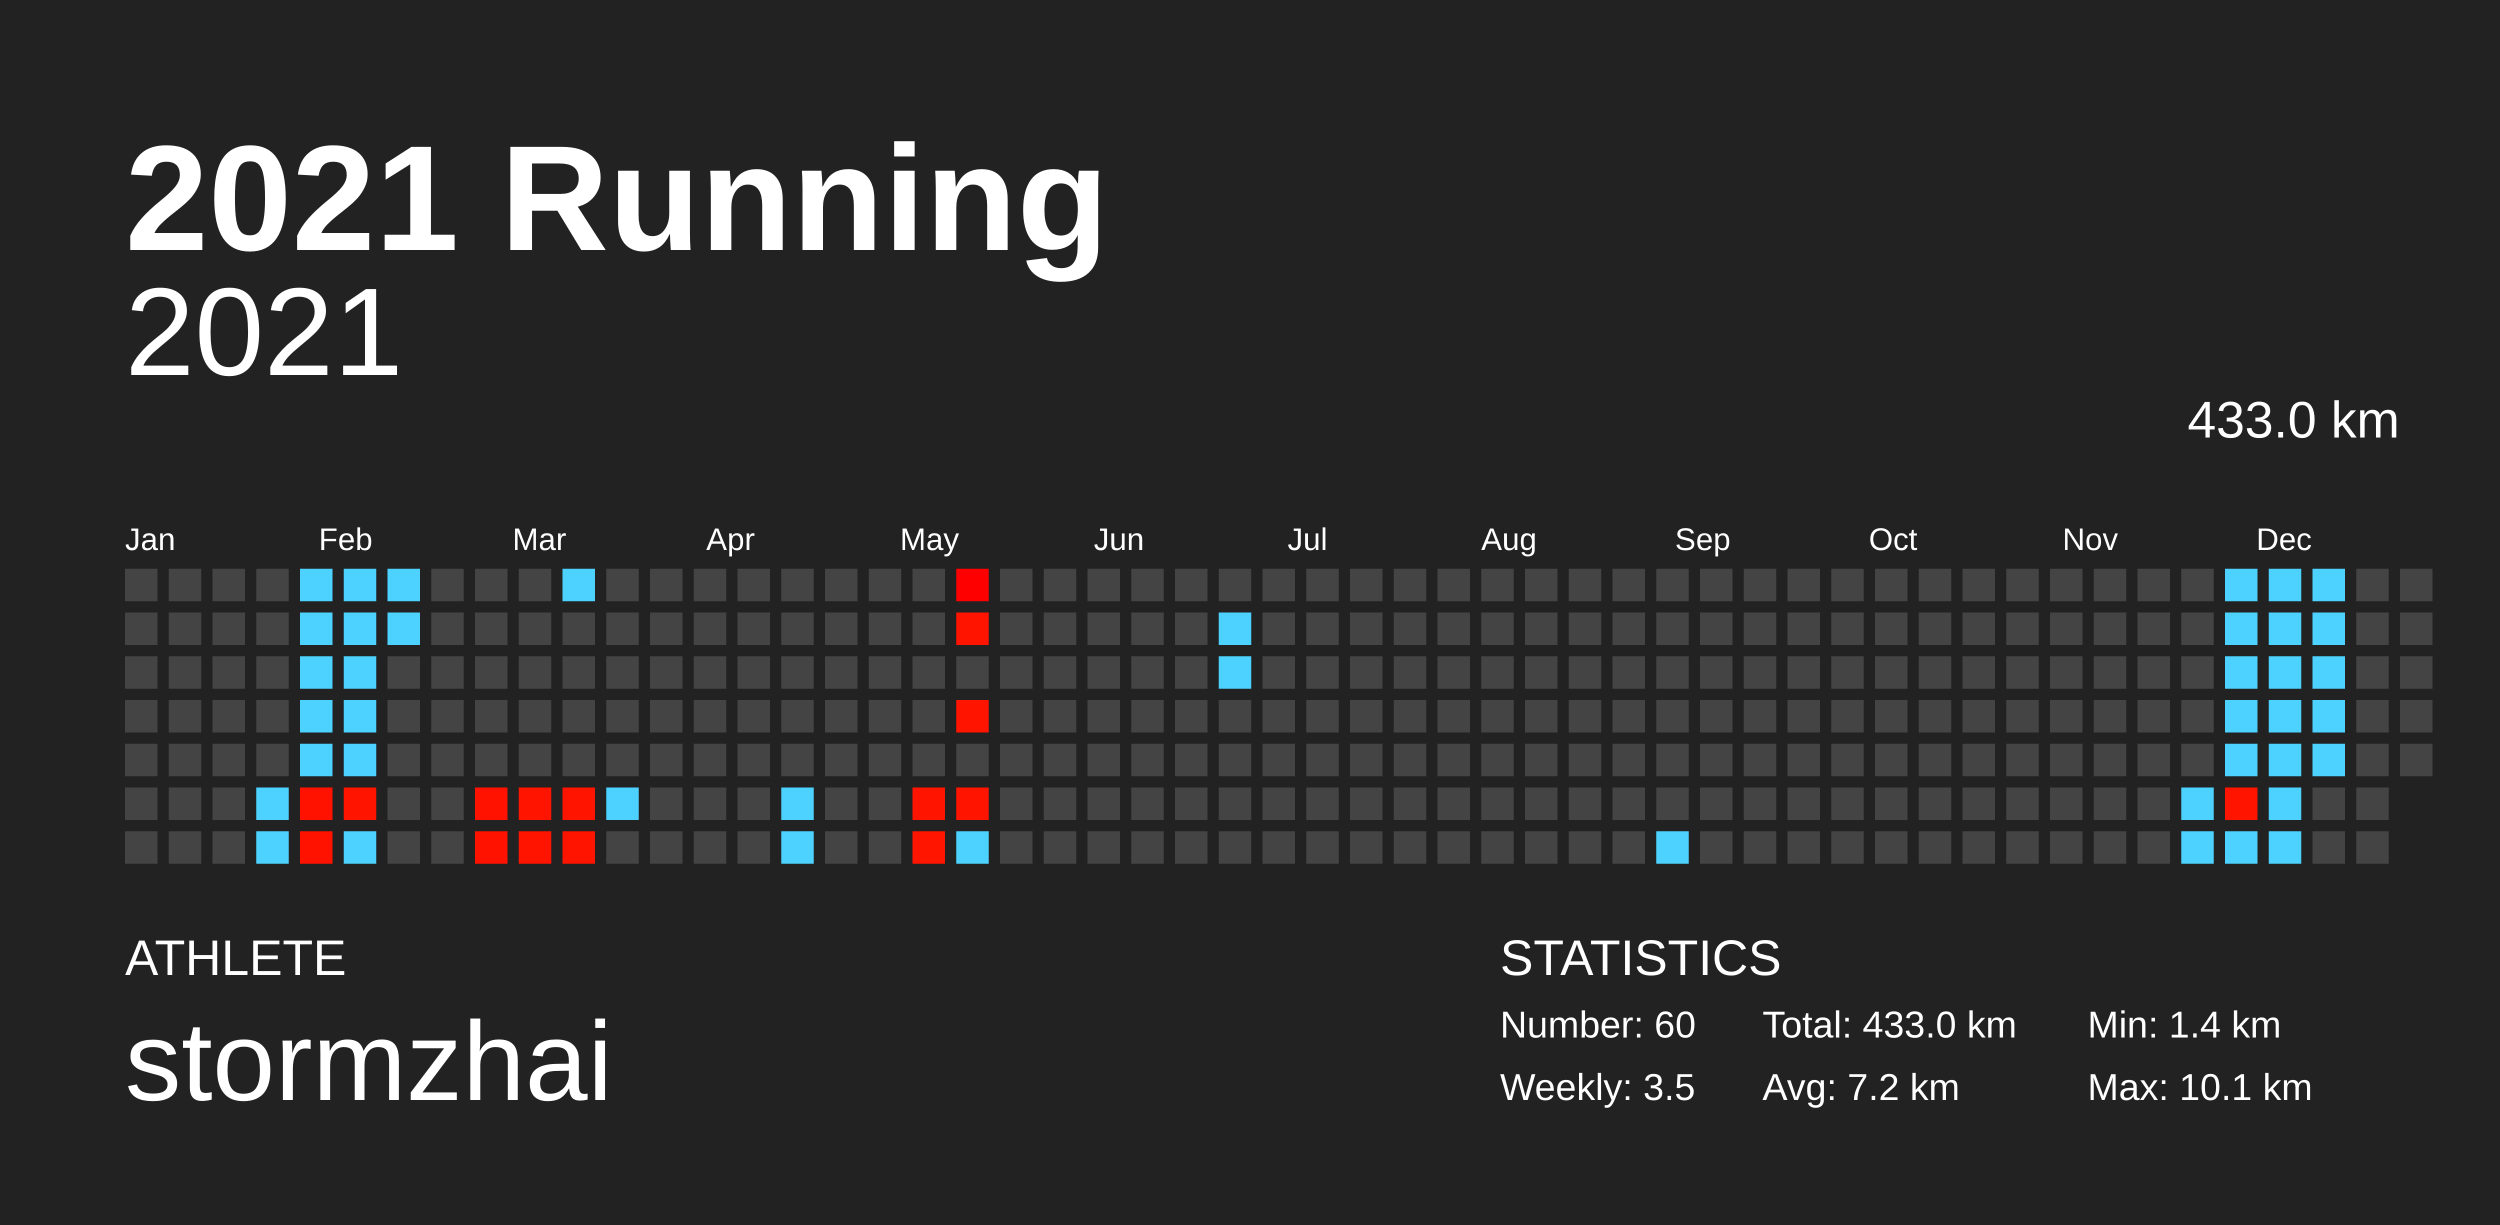
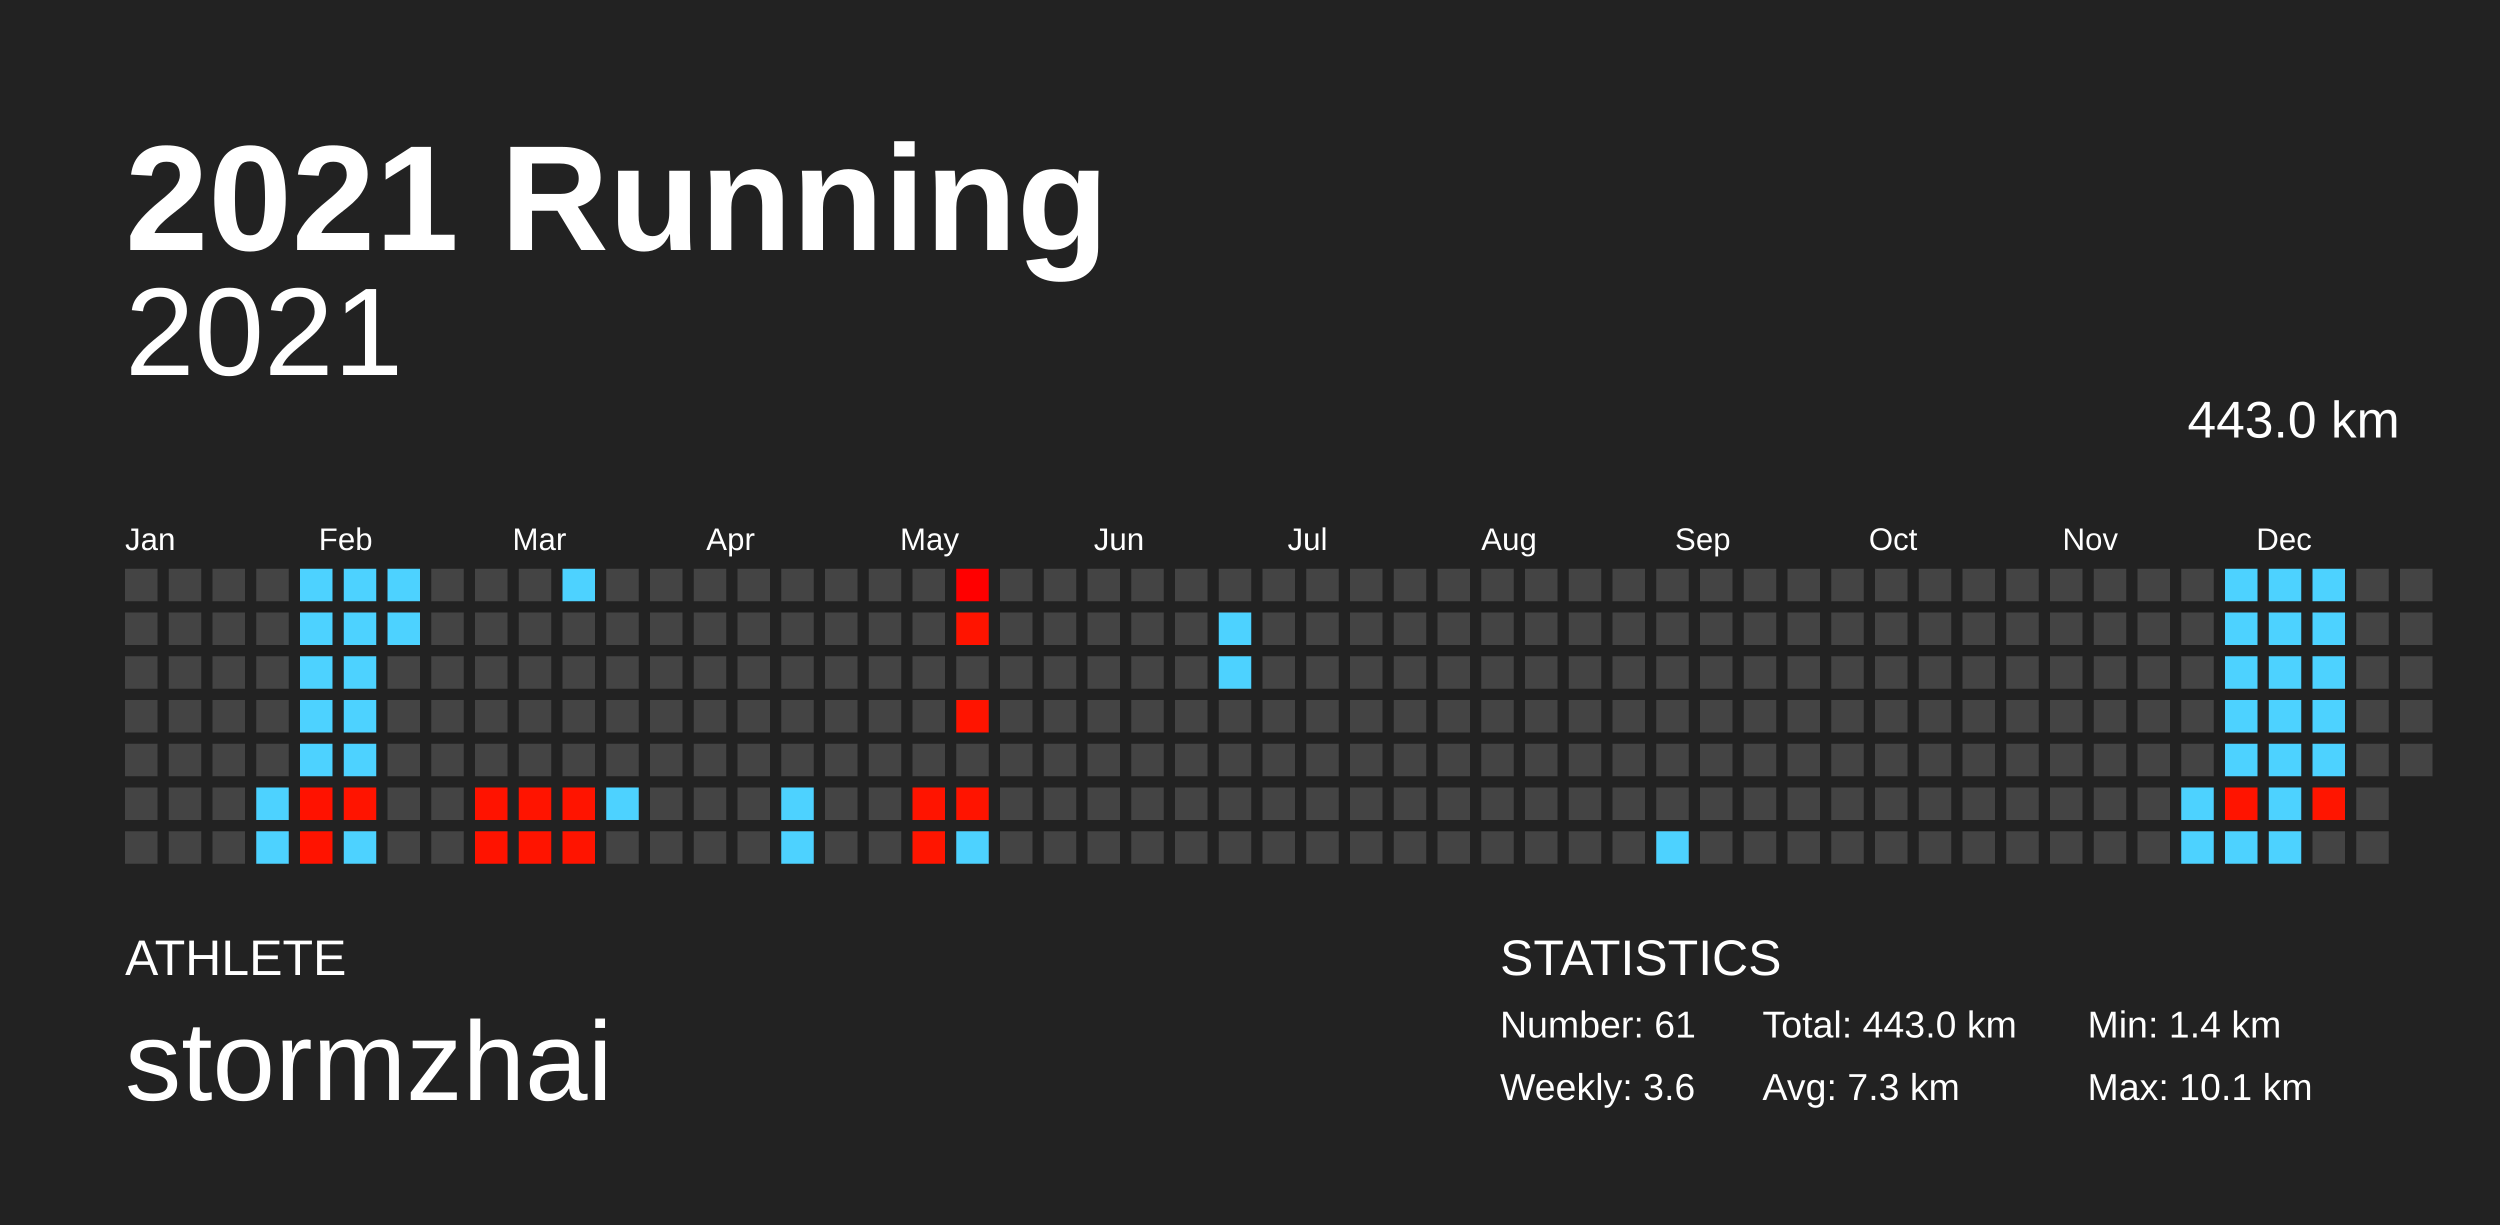
<svg xmlns="http://www.w3.org/2000/svg" baseProfile="full" height="98mm" version="1.1" viewBox="0,0,200,98" width="200mm">
  <defs />
  <rect fill="#222222" height="98" width="200" x="0" y="0" />
  <text fill="#FFFFFF" style="font-size:12px; font-family:Arial; font-weight:bold;" x="10" y="20">2021 Running</text>
  <text fill="#FFFFFF" style="font-size:4px; font-family:Arial" x="10" y="78">ATHLETE</text>
  <text fill="#FFFFFF" style="font-size:9px; font-family:Arial" x="10" y="88">stormzhai</text>
  <text fill="#FFFFFF" style="font-size:4px; font-family:Arial" x="120" y="78">STATISTICS</text>
-   <text fill="#FFFFFF" style="font-size:3px; font-family:Arial" x="120" y="83">Number: 60</text>
-   <text fill="#FFFFFF" style="font-size:3px; font-family:Arial" x="120" y="88">Weekly: 3.5</text>
-   <text fill="#FFFFFF" style="font-size:3px; font-family:Arial" x="141" y="83">Total: 433.0 km</text>
-   <text fill="#FFFFFF" style="font-size:3px; font-family:Arial" x="141" y="88">Avg: 7.2 km</text>
+   <text fill="#FFFFFF" style="font-size:3px; font-family:Arial" x="120" y="83">Number: 61</text>
+   <text fill="#FFFFFF" style="font-size:3px; font-family:Arial" x="120" y="88">Weekly: 3.6</text>
+   <text fill="#FFFFFF" style="font-size:3px; font-family:Arial" x="141" y="83">Total: 443.0 km</text>
+   <text fill="#FFFFFF" style="font-size:3px; font-family:Arial" x="141" y="88">Avg: 7.3 km</text>
  <text fill="#FFFFFF" style="font-size:3px; font-family:Arial" x="167" y="83">Min: 1.4 km</text>
  <text fill="#FFFFFF" style="font-size:3px; font-family:Arial" x="167" y="88">Max: 10.1 km</text>
  <text alignment-baseline="hanging" fill="#FFFFFF" style="font-size:10.0px; font-family:Arial;" x="10" y="30">2021</text>
-   <text alignment-baseline="hanging" fill="#FFFFFF" style="font-size:4.125px; font-family:Arial;" x="175" y="35">433.0 km</text>
+   <text alignment-baseline="hanging" fill="#FFFFFF" style="font-size:4.125px; font-family:Arial;" x="175" y="35">443.0 km</text>
  <text fill="#FFFFFF" style="font-size:2.5px; font-family:Arial" x="10.0" y="44">Jan</text>
  <text fill="#FFFFFF" style="font-size:2.5px; font-family:Arial" x="25.5" y="44">Feb</text>
  <text fill="#FFFFFF" style="font-size:2.5px; font-family:Arial" x="41.0" y="44">Mar</text>
  <text fill="#FFFFFF" style="font-size:2.5px; font-family:Arial" x="56.5" y="44">Apr</text>
  <text fill="#FFFFFF" style="font-size:2.5px; font-family:Arial" x="72.0" y="44">May</text>
  <text fill="#FFFFFF" style="font-size:2.5px; font-family:Arial" x="87.5" y="44">Jun</text>
  <text fill="#FFFFFF" style="font-size:2.5px; font-family:Arial" x="103.0" y="44">Jul</text>
  <text fill="#FFFFFF" style="font-size:2.5px; font-family:Arial" x="118.5" y="44">Aug</text>
  <text fill="#FFFFFF" style="font-size:2.5px; font-family:Arial" x="134.0" y="44">Sep</text>
  <text fill="#FFFFFF" style="font-size:2.5px; font-family:Arial" x="149.5" y="44">Oct</text>
  <text fill="#FFFFFF" style="font-size:2.5px; font-family:Arial" x="165.0" y="44">Nov</text>
  <text fill="#FFFFFF" style="font-size:2.5px; font-family:Arial" x="180.5" y="44">Dec</text>
  <rect fill="#444444" height="2.6" width="2.6" x="10.0" y="45.5" />
  <rect fill="#444444" height="2.6" width="2.6" x="10.0" y="49.0" />
  <rect fill="#444444" height="2.6" width="2.6" x="10.0" y="52.5" />
  <rect fill="#444444" height="2.6" width="2.6" x="10.0" y="56.0" />
  <rect fill="#444444" height="2.6" width="2.6" x="10.0" y="59.5" />
  <rect fill="#444444" height="2.6" width="2.6" x="10.0" y="63.0" />
  <rect fill="#444444" height="2.6" width="2.6" x="10.0" y="66.5" />
  <rect fill="#444444" height="2.6" width="2.6" x="13.5" y="45.5" />
  <rect fill="#444444" height="2.6" width="2.6" x="13.5" y="49.0" />
  <rect fill="#444444" height="2.6" width="2.6" x="13.5" y="52.5" />
  <rect fill="#444444" height="2.6" width="2.6" x="13.5" y="56.0" />
  <rect fill="#444444" height="2.6" width="2.6" x="13.5" y="59.5" />
  <rect fill="#444444" height="2.6" width="2.6" x="13.5" y="63.0" />
  <rect fill="#444444" height="2.6" width="2.6" x="13.5" y="66.5" />
  <rect fill="#444444" height="2.6" width="2.6" x="17.0" y="45.5" />
  <rect fill="#444444" height="2.6" width="2.6" x="17.0" y="49.0" />
  <rect fill="#444444" height="2.6" width="2.6" x="17.0" y="52.5" />
  <rect fill="#444444" height="2.6" width="2.6" x="17.0" y="56.0" />
  <rect fill="#444444" height="2.6" width="2.6" x="17.0" y="59.5" />
  <rect fill="#444444" height="2.6" width="2.6" x="17.0" y="63.0" />
  <rect fill="#444444" height="2.6" width="2.6" x="17.0" y="66.5" />
  <rect fill="#444444" height="2.6" width="2.6" x="20.5" y="45.5" />
  <rect fill="#444444" height="2.6" width="2.6" x="20.5" y="49.0" />
  <rect fill="#444444" height="2.6" width="2.6" x="20.5" y="52.5" />
  <rect fill="#444444" height="2.6" width="2.6" x="20.5" y="56.0" />
  <rect fill="#444444" height="2.6" width="2.6" x="20.5" y="59.5" />
  <rect fill="#4dd2ff" height="2.6" width="2.6" x="20.5" y="63.0" />
  <rect fill="#4dd2ff" height="2.6" width="2.6" x="20.5" y="66.5" />
  <rect fill="#4dd2ff" height="2.6" width="2.6" x="24.0" y="45.5" />
  <rect fill="#4dd2ff" height="2.6" width="2.6" x="24.0" y="49.0" />
  <rect fill="#4dd2ff" height="2.6" width="2.6" x="24.0" y="52.5" />
  <rect fill="#4dd2ff" height="2.6" width="2.6" x="24.0" y="56.0" />
  <rect fill="#4dd2ff" height="2.6" width="2.6" x="24.0" y="59.5" />
  <rect fill="#ff1200" height="2.6" width="2.6" x="24.0" y="63.0" />
  <rect fill="#ff1300" height="2.6" width="2.6" x="24.0" y="66.5" />
  <rect fill="#4dd2ff" height="2.6" width="2.6" x="27.5" y="45.5" />
  <rect fill="#4dd2ff" height="2.6" width="2.6" x="27.5" y="49.0" />
  <rect fill="#4dd2ff" height="2.6" width="2.6" x="27.5" y="52.5" />
  <rect fill="#4dd2ff" height="2.6" width="2.6" x="27.5" y="56.0" />
  <rect fill="#4dd2ff" height="2.6" width="2.6" x="27.5" y="59.5" />
  <rect fill="#ff1400" height="2.6" width="2.6" x="27.5" y="63.0" />
  <rect fill="#4dd2ff" height="2.6" width="2.6" x="27.5" y="66.5" />
  <rect fill="#4dd2ff" height="2.6" width="2.6" x="31.0" y="45.5" />
  <rect fill="#4dd2ff" height="2.6" width="2.6" x="31.0" y="49.0" />
  <rect fill="#444444" height="2.6" width="2.6" x="31.0" y="52.5" />
  <rect fill="#444444" height="2.6" width="2.6" x="31.0" y="56.0" />
  <rect fill="#444444" height="2.6" width="2.6" x="31.0" y="59.5" />
  <rect fill="#444444" height="2.6" width="2.6" x="31.0" y="63.0" />
  <rect fill="#444444" height="2.6" width="2.6" x="31.0" y="66.5" />
  <rect fill="#444444" height="2.6" width="2.6" x="34.5" y="45.5" />
  <rect fill="#444444" height="2.6" width="2.6" x="34.5" y="49.0" />
  <rect fill="#444444" height="2.6" width="2.6" x="34.5" y="52.5" />
  <rect fill="#444444" height="2.6" width="2.6" x="34.5" y="56.0" />
  <rect fill="#444444" height="2.6" width="2.6" x="34.5" y="59.5" />
  <rect fill="#444444" height="2.6" width="2.6" x="34.5" y="63.0" />
  <rect fill="#444444" height="2.6" width="2.6" x="34.5" y="66.5" />
  <rect fill="#444444" height="2.6" width="2.6" x="38.0" y="45.5" />
  <rect fill="#444444" height="2.6" width="2.6" x="38.0" y="49.0" />
  <rect fill="#444444" height="2.6" width="2.6" x="38.0" y="52.5" />
  <rect fill="#444444" height="2.6" width="2.6" x="38.0" y="56.0" />
  <rect fill="#444444" height="2.6" width="2.6" x="38.0" y="59.5" />
  <rect fill="#ff1300" height="2.6" width="2.6" x="38.0" y="63.0" />
  <rect fill="#ff1300" height="2.6" width="2.6" x="38.0" y="66.5" />
  <rect fill="#444444" height="2.6" width="2.6" x="41.5" y="45.5" />
  <rect fill="#444444" height="2.6" width="2.6" x="41.5" y="49.0" />
  <rect fill="#444444" height="2.6" width="2.6" x="41.5" y="52.5" />
  <rect fill="#444444" height="2.6" width="2.6" x="41.5" y="56.0" />
  <rect fill="#444444" height="2.6" width="2.6" x="41.5" y="59.5" />
  <rect fill="#ff1400" height="2.6" width="2.6" x="41.5" y="63.0" />
  <rect fill="#ff1400" height="2.6" width="2.6" x="41.5" y="66.5" />
  <rect fill="#4dd2ff" height="2.6" width="2.6" x="45.0" y="45.5" />
  <rect fill="#444444" height="2.6" width="2.6" x="45.0" y="49.0" />
  <rect fill="#444444" height="2.6" width="2.6" x="45.0" y="52.5" />
  <rect fill="#444444" height="2.6" width="2.6" x="45.0" y="56.0" />
  <rect fill="#444444" height="2.6" width="2.6" x="45.0" y="59.5" />
  <rect fill="#ff1400" height="2.6" width="2.6" x="45.0" y="63.0" />
  <rect fill="#ff1400" height="2.6" width="2.6" x="45.0" y="66.5" />
  <rect fill="#444444" height="2.6" width="2.6" x="48.5" y="45.5" />
  <rect fill="#444444" height="2.6" width="2.6" x="48.5" y="49.0" />
  <rect fill="#444444" height="2.6" width="2.6" x="48.5" y="52.5" />
  <rect fill="#444444" height="2.6" width="2.6" x="48.5" y="56.0" />
  <rect fill="#444444" height="2.6" width="2.6" x="48.5" y="59.5" />
  <rect fill="#4dd2ff" height="2.6" width="2.6" x="48.5" y="63.0" />
  <rect fill="#444444" height="2.6" width="2.6" x="48.5" y="66.5" />
  <rect fill="#444444" height="2.6" width="2.6" x="52.0" y="45.5" />
  <rect fill="#444444" height="2.6" width="2.6" x="52.0" y="49.0" />
  <rect fill="#444444" height="2.6" width="2.6" x="52.0" y="52.5" />
  <rect fill="#444444" height="2.6" width="2.6" x="52.0" y="56.0" />
  <rect fill="#444444" height="2.6" width="2.6" x="52.0" y="59.5" />
  <rect fill="#444444" height="2.6" width="2.6" x="52.0" y="63.0" />
  <rect fill="#444444" height="2.6" width="2.6" x="52.0" y="66.5" />
  <rect fill="#444444" height="2.6" width="2.6" x="55.5" y="45.5" />
  <rect fill="#444444" height="2.6" width="2.6" x="55.5" y="49.0" />
  <rect fill="#444444" height="2.6" width="2.6" x="55.5" y="52.5" />
  <rect fill="#444444" height="2.6" width="2.6" x="55.5" y="56.0" />
  <rect fill="#444444" height="2.6" width="2.6" x="55.5" y="59.5" />
  <rect fill="#444444" height="2.6" width="2.6" x="55.5" y="63.0" />
  <rect fill="#444444" height="2.6" width="2.6" x="55.5" y="66.5" />
  <rect fill="#444444" height="2.6" width="2.6" x="59.0" y="45.5" />
  <rect fill="#444444" height="2.6" width="2.6" x="59.0" y="49.0" />
  <rect fill="#444444" height="2.6" width="2.6" x="59.0" y="52.5" />
  <rect fill="#444444" height="2.6" width="2.6" x="59.0" y="56.0" />
  <rect fill="#444444" height="2.6" width="2.6" x="59.0" y="59.5" />
  <rect fill="#444444" height="2.6" width="2.6" x="59.0" y="63.0" />
  <rect fill="#444444" height="2.6" width="2.6" x="59.0" y="66.5" />
  <rect fill="#444444" height="2.6" width="2.6" x="62.5" y="45.5" />
  <rect fill="#444444" height="2.6" width="2.6" x="62.5" y="49.0" />
  <rect fill="#444444" height="2.6" width="2.6" x="62.5" y="52.5" />
  <rect fill="#444444" height="2.6" width="2.6" x="62.5" y="56.0" />
  <rect fill="#444444" height="2.6" width="2.6" x="62.5" y="59.5" />
  <rect fill="#4dd2ff" height="2.6" width="2.6" x="62.5" y="63.0" />
  <rect fill="#4dd2ff" height="2.6" width="2.6" x="62.5" y="66.5" />
  <rect fill="#444444" height="2.6" width="2.6" x="66.0" y="45.5" />
  <rect fill="#444444" height="2.6" width="2.6" x="66.0" y="49.0" />
  <rect fill="#444444" height="2.6" width="2.6" x="66.0" y="52.5" />
  <rect fill="#444444" height="2.6" width="2.6" x="66.0" y="56.0" />
  <rect fill="#444444" height="2.6" width="2.6" x="66.0" y="59.5" />
  <rect fill="#444444" height="2.6" width="2.6" x="66.0" y="63.0" />
  <rect fill="#444444" height="2.6" width="2.6" x="66.0" y="66.5" />
  <rect fill="#444444" height="2.6" width="2.6" x="69.5" y="45.5" />
  <rect fill="#444444" height="2.6" width="2.6" x="69.5" y="49.0" />
  <rect fill="#444444" height="2.6" width="2.6" x="69.5" y="52.5" />
  <rect fill="#444444" height="2.6" width="2.6" x="69.5" y="56.0" />
  <rect fill="#444444" height="2.6" width="2.6" x="69.5" y="59.5" />
  <rect fill="#444444" height="2.6" width="2.6" x="69.5" y="63.0" />
  <rect fill="#444444" height="2.6" width="2.6" x="69.5" y="66.5" />
  <rect fill="#444444" height="2.6" width="2.6" x="73.0" y="45.5" />
  <rect fill="#444444" height="2.6" width="2.6" x="73.0" y="49.0" />
  <rect fill="#444444" height="2.6" width="2.6" x="73.0" y="52.5" />
  <rect fill="#444444" height="2.6" width="2.6" x="73.0" y="56.0" />
  <rect fill="#444444" height="2.6" width="2.6" x="73.0" y="59.5" />
  <rect fill="#ff1400" height="2.6" width="2.6" x="73.0" y="63.0" />
  <rect fill="#ff1500" height="2.6" width="2.6" x="73.0" y="66.5" />
  <rect fill="#ff0000" height="2.6" width="2.6" x="76.5" y="45.5" />
  <rect fill="#ff1400" height="2.6" width="2.6" x="76.5" y="49.0" />
  <rect fill="#444444" height="2.6" width="2.6" x="76.5" y="52.5" />
  <rect fill="#ff1400" height="2.6" width="2.6" x="76.5" y="56.0" />
  <rect fill="#444444" height="2.6" width="2.6" x="76.5" y="59.5" />
  <rect fill="#ff1400" height="2.6" width="2.6" x="76.5" y="63.0" />
  <rect fill="#4dd2ff" height="2.6" width="2.6" x="76.5" y="66.5" />
  <rect fill="#444444" height="2.6" width="2.6" x="80.0" y="45.5" />
  <rect fill="#444444" height="2.6" width="2.6" x="80.0" y="49.0" />
  <rect fill="#444444" height="2.6" width="2.6" x="80.0" y="52.5" />
  <rect fill="#444444" height="2.6" width="2.6" x="80.0" y="56.0" />
  <rect fill="#444444" height="2.6" width="2.6" x="80.0" y="59.5" />
  <rect fill="#444444" height="2.6" width="2.6" x="80.0" y="63.0" />
  <rect fill="#444444" height="2.6" width="2.6" x="80.0" y="66.5" />
  <rect fill="#444444" height="2.6" width="2.6" x="83.5" y="45.5" />
  <rect fill="#444444" height="2.6" width="2.6" x="83.5" y="49.0" />
  <rect fill="#444444" height="2.6" width="2.6" x="83.5" y="52.5" />
  <rect fill="#444444" height="2.6" width="2.6" x="83.5" y="56.0" />
  <rect fill="#444444" height="2.6" width="2.6" x="83.5" y="59.5" />
  <rect fill="#444444" height="2.6" width="2.6" x="83.5" y="63.0" />
  <rect fill="#444444" height="2.6" width="2.6" x="83.5" y="66.5" />
  <rect fill="#444444" height="2.6" width="2.6" x="87.0" y="45.5" />
  <rect fill="#444444" height="2.6" width="2.6" x="87.0" y="49.0" />
  <rect fill="#444444" height="2.6" width="2.6" x="87.0" y="52.5" />
  <rect fill="#444444" height="2.6" width="2.6" x="87.0" y="56.0" />
  <rect fill="#444444" height="2.6" width="2.6" x="87.0" y="59.5" />
  <rect fill="#444444" height="2.6" width="2.6" x="87.0" y="63.0" />
  <rect fill="#444444" height="2.6" width="2.6" x="87.0" y="66.5" />
  <rect fill="#444444" height="2.6" width="2.6" x="90.5" y="45.5" />
  <rect fill="#444444" height="2.6" width="2.6" x="90.5" y="49.0" />
  <rect fill="#444444" height="2.6" width="2.6" x="90.5" y="52.5" />
  <rect fill="#444444" height="2.6" width="2.6" x="90.5" y="56.0" />
  <rect fill="#444444" height="2.6" width="2.6" x="90.5" y="59.5" />
  <rect fill="#444444" height="2.6" width="2.6" x="90.5" y="63.0" />
  <rect fill="#444444" height="2.6" width="2.6" x="90.5" y="66.5" />
  <rect fill="#444444" height="2.6" width="2.6" x="94.0" y="45.5" />
  <rect fill="#444444" height="2.6" width="2.6" x="94.0" y="49.0" />
  <rect fill="#444444" height="2.6" width="2.6" x="94.0" y="52.5" />
  <rect fill="#444444" height="2.6" width="2.6" x="94.0" y="56.0" />
  <rect fill="#444444" height="2.6" width="2.6" x="94.0" y="59.5" />
  <rect fill="#444444" height="2.6" width="2.6" x="94.0" y="63.0" />
  <rect fill="#444444" height="2.6" width="2.6" x="94.0" y="66.5" />
  <rect fill="#444444" height="2.6" width="2.6" x="97.5" y="45.5" />
  <rect fill="#4dd2ff" height="2.6" width="2.6" x="97.5" y="49.0" />
  <rect fill="#4dd2ff" height="2.6" width="2.6" x="97.5" y="52.5" />
  <rect fill="#444444" height="2.6" width="2.6" x="97.5" y="56.0" />
  <rect fill="#444444" height="2.6" width="2.6" x="97.5" y="59.5" />
  <rect fill="#444444" height="2.6" width="2.6" x="97.5" y="63.0" />
  <rect fill="#444444" height="2.6" width="2.6" x="97.5" y="66.5" />
  <rect fill="#444444" height="2.6" width="2.6" x="101.0" y="45.5" />
  <rect fill="#444444" height="2.6" width="2.6" x="101.0" y="49.0" />
  <rect fill="#444444" height="2.6" width="2.6" x="101.0" y="52.5" />
  <rect fill="#444444" height="2.6" width="2.6" x="101.0" y="56.0" />
  <rect fill="#444444" height="2.6" width="2.6" x="101.0" y="59.5" />
  <rect fill="#444444" height="2.6" width="2.6" x="101.0" y="63.0" />
  <rect fill="#444444" height="2.6" width="2.6" x="101.0" y="66.5" />
  <rect fill="#444444" height="2.6" width="2.6" x="104.5" y="45.5" />
  <rect fill="#444444" height="2.6" width="2.6" x="104.5" y="49.0" />
  <rect fill="#444444" height="2.6" width="2.6" x="104.5" y="52.5" />
  <rect fill="#444444" height="2.6" width="2.6" x="104.5" y="56.0" />
  <rect fill="#444444" height="2.6" width="2.6" x="104.5" y="59.5" />
  <rect fill="#444444" height="2.6" width="2.6" x="104.5" y="63.0" />
  <rect fill="#444444" height="2.6" width="2.6" x="104.5" y="66.5" />
  <rect fill="#444444" height="2.6" width="2.6" x="108.0" y="45.5" />
  <rect fill="#444444" height="2.6" width="2.6" x="108.0" y="49.0" />
  <rect fill="#444444" height="2.6" width="2.6" x="108.0" y="52.5" />
  <rect fill="#444444" height="2.6" width="2.6" x="108.0" y="56.0" />
  <rect fill="#444444" height="2.6" width="2.6" x="108.0" y="59.5" />
  <rect fill="#444444" height="2.6" width="2.6" x="108.0" y="63.0" />
  <rect fill="#444444" height="2.6" width="2.6" x="108.0" y="66.5" />
  <rect fill="#444444" height="2.6" width="2.6" x="111.5" y="45.5" />
  <rect fill="#444444" height="2.6" width="2.6" x="111.5" y="49.0" />
  <rect fill="#444444" height="2.6" width="2.6" x="111.5" y="52.5" />
  <rect fill="#444444" height="2.6" width="2.6" x="111.5" y="56.0" />
  <rect fill="#444444" height="2.6" width="2.6" x="111.5" y="59.5" />
  <rect fill="#444444" height="2.6" width="2.6" x="111.5" y="63.0" />
  <rect fill="#444444" height="2.6" width="2.6" x="111.5" y="66.5" />
  <rect fill="#444444" height="2.6" width="2.6" x="115.0" y="45.5" />
  <rect fill="#444444" height="2.6" width="2.6" x="115.0" y="49.0" />
  <rect fill="#444444" height="2.6" width="2.6" x="115.0" y="52.5" />
  <rect fill="#444444" height="2.6" width="2.6" x="115.0" y="56.0" />
  <rect fill="#444444" height="2.6" width="2.6" x="115.0" y="59.5" />
  <rect fill="#444444" height="2.6" width="2.6" x="115.0" y="63.0" />
  <rect fill="#444444" height="2.6" width="2.6" x="115.0" y="66.5" />
  <rect fill="#444444" height="2.6" width="2.6" x="118.5" y="45.5" />
  <rect fill="#444444" height="2.6" width="2.6" x="118.5" y="49.0" />
  <rect fill="#444444" height="2.6" width="2.6" x="118.5" y="52.5" />
  <rect fill="#444444" height="2.6" width="2.6" x="118.5" y="56.0" />
  <rect fill="#444444" height="2.6" width="2.6" x="118.5" y="59.5" />
  <rect fill="#444444" height="2.6" width="2.6" x="118.5" y="63.0" />
  <rect fill="#444444" height="2.6" width="2.6" x="118.5" y="66.5" />
  <rect fill="#444444" height="2.6" width="2.6" x="122.0" y="45.5" />
  <rect fill="#444444" height="2.6" width="2.6" x="122.0" y="49.0" />
  <rect fill="#444444" height="2.6" width="2.6" x="122.0" y="52.5" />
  <rect fill="#444444" height="2.6" width="2.6" x="122.0" y="56.0" />
  <rect fill="#444444" height="2.6" width="2.6" x="122.0" y="59.5" />
  <rect fill="#444444" height="2.6" width="2.6" x="122.0" y="63.0" />
  <rect fill="#444444" height="2.6" width="2.6" x="122.0" y="66.5" />
  <rect fill="#444444" height="2.6" width="2.6" x="125.5" y="45.5" />
  <rect fill="#444444" height="2.6" width="2.6" x="125.5" y="49.0" />
  <rect fill="#444444" height="2.6" width="2.6" x="125.5" y="52.5" />
  <rect fill="#444444" height="2.6" width="2.6" x="125.5" y="56.0" />
  <rect fill="#444444" height="2.6" width="2.6" x="125.5" y="59.5" />
  <rect fill="#444444" height="2.6" width="2.6" x="125.5" y="63.0" />
  <rect fill="#444444" height="2.6" width="2.6" x="125.5" y="66.5" />
  <rect fill="#444444" height="2.6" width="2.6" x="129.0" y="45.5" />
  <rect fill="#444444" height="2.6" width="2.6" x="129.0" y="49.0" />
  <rect fill="#444444" height="2.6" width="2.6" x="129.0" y="52.5" />
  <rect fill="#444444" height="2.6" width="2.6" x="129.0" y="56.0" />
  <rect fill="#444444" height="2.6" width="2.6" x="129.0" y="59.5" />
  <rect fill="#444444" height="2.6" width="2.6" x="129.0" y="63.0" />
  <rect fill="#444444" height="2.6" width="2.6" x="129.0" y="66.5" />
  <rect fill="#444444" height="2.6" width="2.6" x="132.5" y="45.5" />
  <rect fill="#444444" height="2.6" width="2.6" x="132.5" y="49.0" />
  <rect fill="#444444" height="2.6" width="2.6" x="132.5" y="52.5" />
  <rect fill="#444444" height="2.6" width="2.6" x="132.5" y="56.0" />
  <rect fill="#444444" height="2.6" width="2.6" x="132.5" y="59.5" />
  <rect fill="#444444" height="2.6" width="2.6" x="132.5" y="63.0" />
  <rect fill="#4dd2ff" height="2.6" width="2.6" x="132.5" y="66.5" />
  <rect fill="#444444" height="2.6" width="2.6" x="136.0" y="45.5" />
  <rect fill="#444444" height="2.6" width="2.6" x="136.0" y="49.0" />
  <rect fill="#444444" height="2.6" width="2.6" x="136.0" y="52.5" />
  <rect fill="#444444" height="2.6" width="2.6" x="136.0" y="56.0" />
  <rect fill="#444444" height="2.6" width="2.6" x="136.0" y="59.5" />
  <rect fill="#444444" height="2.6" width="2.6" x="136.0" y="63.0" />
  <rect fill="#444444" height="2.6" width="2.6" x="136.0" y="66.5" />
  <rect fill="#444444" height="2.6" width="2.6" x="139.5" y="45.5" />
  <rect fill="#444444" height="2.6" width="2.6" x="139.5" y="49.0" />
  <rect fill="#444444" height="2.6" width="2.6" x="139.5" y="52.5" />
  <rect fill="#444444" height="2.6" width="2.6" x="139.5" y="56.0" />
  <rect fill="#444444" height="2.6" width="2.6" x="139.5" y="59.5" />
  <rect fill="#444444" height="2.6" width="2.6" x="139.5" y="63.0" />
  <rect fill="#444444" height="2.6" width="2.6" x="139.5" y="66.5" />
  <rect fill="#444444" height="2.6" width="2.6" x="143.0" y="45.5" />
  <rect fill="#444444" height="2.6" width="2.6" x="143.0" y="49.0" />
  <rect fill="#444444" height="2.6" width="2.6" x="143.0" y="52.5" />
  <rect fill="#444444" height="2.6" width="2.6" x="143.0" y="56.0" />
  <rect fill="#444444" height="2.6" width="2.6" x="143.0" y="59.5" />
  <rect fill="#444444" height="2.6" width="2.6" x="143.0" y="63.0" />
  <rect fill="#444444" height="2.6" width="2.6" x="143.0" y="66.5" />
  <rect fill="#444444" height="2.6" width="2.6" x="146.5" y="45.5" />
  <rect fill="#444444" height="2.6" width="2.6" x="146.5" y="49.0" />
  <rect fill="#444444" height="2.6" width="2.6" x="146.5" y="52.5" />
  <rect fill="#444444" height="2.6" width="2.6" x="146.5" y="56.0" />
  <rect fill="#444444" height="2.6" width="2.6" x="146.5" y="59.5" />
  <rect fill="#444444" height="2.6" width="2.6" x="146.5" y="63.0" />
  <rect fill="#444444" height="2.6" width="2.6" x="146.5" y="66.5" />
  <rect fill="#444444" height="2.6" width="2.6" x="150.0" y="45.5" />
  <rect fill="#444444" height="2.6" width="2.6" x="150.0" y="49.0" />
  <rect fill="#444444" height="2.6" width="2.6" x="150.0" y="52.5" />
  <rect fill="#444444" height="2.6" width="2.6" x="150.0" y="56.0" />
  <rect fill="#444444" height="2.6" width="2.6" x="150.0" y="59.5" />
  <rect fill="#444444" height="2.6" width="2.6" x="150.0" y="63.0" />
  <rect fill="#444444" height="2.6" width="2.6" x="150.0" y="66.5" />
  <rect fill="#444444" height="2.6" width="2.6" x="153.5" y="45.5" />
  <rect fill="#444444" height="2.6" width="2.6" x="153.5" y="49.0" />
  <rect fill="#444444" height="2.6" width="2.6" x="153.5" y="52.5" />
  <rect fill="#444444" height="2.6" width="2.6" x="153.5" y="56.0" />
  <rect fill="#444444" height="2.6" width="2.6" x="153.5" y="59.5" />
  <rect fill="#444444" height="2.6" width="2.6" x="153.5" y="63.0" />
  <rect fill="#444444" height="2.6" width="2.6" x="153.5" y="66.5" />
  <rect fill="#444444" height="2.6" width="2.6" x="157.0" y="45.5" />
  <rect fill="#444444" height="2.6" width="2.6" x="157.0" y="49.0" />
  <rect fill="#444444" height="2.6" width="2.6" x="157.0" y="52.5" />
  <rect fill="#444444" height="2.6" width="2.6" x="157.0" y="56.0" />
  <rect fill="#444444" height="2.6" width="2.6" x="157.0" y="59.5" />
  <rect fill="#444444" height="2.6" width="2.6" x="157.0" y="63.0" />
  <rect fill="#444444" height="2.6" width="2.6" x="157.0" y="66.5" />
  <rect fill="#444444" height="2.6" width="2.6" x="160.5" y="45.5" />
  <rect fill="#444444" height="2.6" width="2.6" x="160.5" y="49.0" />
  <rect fill="#444444" height="2.6" width="2.6" x="160.5" y="52.5" />
  <rect fill="#444444" height="2.6" width="2.6" x="160.5" y="56.0" />
  <rect fill="#444444" height="2.6" width="2.6" x="160.5" y="59.5" />
  <rect fill="#444444" height="2.6" width="2.6" x="160.5" y="63.0" />
  <rect fill="#444444" height="2.6" width="2.6" x="160.5" y="66.5" />
  <rect fill="#444444" height="2.6" width="2.6" x="164.0" y="45.5" />
  <rect fill="#444444" height="2.6" width="2.6" x="164.0" y="49.0" />
  <rect fill="#444444" height="2.6" width="2.6" x="164.0" y="52.5" />
  <rect fill="#444444" height="2.6" width="2.6" x="164.0" y="56.0" />
  <rect fill="#444444" height="2.6" width="2.6" x="164.0" y="59.5" />
  <rect fill="#444444" height="2.6" width="2.6" x="164.0" y="63.0" />
  <rect fill="#444444" height="2.6" width="2.6" x="164.0" y="66.5" />
  <rect fill="#444444" height="2.6" width="2.6" x="167.5" y="45.5" />
  <rect fill="#444444" height="2.6" width="2.6" x="167.5" y="49.0" />
  <rect fill="#444444" height="2.6" width="2.6" x="167.5" y="52.5" />
  <rect fill="#444444" height="2.6" width="2.6" x="167.5" y="56.0" />
  <rect fill="#444444" height="2.6" width="2.6" x="167.5" y="59.5" />
  <rect fill="#444444" height="2.6" width="2.6" x="167.5" y="63.0" />
  <rect fill="#444444" height="2.6" width="2.6" x="167.5" y="66.5" />
  <rect fill="#444444" height="2.6" width="2.6" x="171.0" y="45.5" />
  <rect fill="#444444" height="2.6" width="2.6" x="171.0" y="49.0" />
  <rect fill="#444444" height="2.6" width="2.6" x="171.0" y="52.5" />
  <rect fill="#444444" height="2.6" width="2.6" x="171.0" y="56.0" />
  <rect fill="#444444" height="2.6" width="2.6" x="171.0" y="59.5" />
  <rect fill="#444444" height="2.6" width="2.6" x="171.0" y="63.0" />
  <rect fill="#444444" height="2.6" width="2.6" x="171.0" y="66.5" />
  <rect fill="#444444" height="2.6" width="2.6" x="174.5" y="45.5" />
  <rect fill="#444444" height="2.6" width="2.6" x="174.5" y="49.0" />
  <rect fill="#444444" height="2.6" width="2.6" x="174.5" y="52.5" />
  <rect fill="#444444" height="2.6" width="2.6" x="174.5" y="56.0" />
  <rect fill="#444444" height="2.6" width="2.6" x="174.5" y="59.5" />
  <rect fill="#4dd2ff" height="2.6" width="2.6" x="174.5" y="63.0" />
  <rect fill="#4dd2ff" height="2.6" width="2.6" x="174.5" y="66.5" />
  <rect fill="#4dd2ff" height="2.6" width="2.6" x="178.0" y="45.5" />
  <rect fill="#4dd2ff" height="2.6" width="2.6" x="178.0" y="49.0" />
  <rect fill="#4dd2ff" height="2.6" width="2.6" x="178.0" y="52.5" />
  <rect fill="#4dd2ff" height="2.6" width="2.6" x="178.0" y="56.0" />
  <rect fill="#4dd2ff" height="2.6" width="2.6" x="178.0" y="59.5" />
  <rect fill="#ff1400" height="2.6" width="2.6" x="178.0" y="63.0" />
  <rect fill="#4dd2ff" height="2.6" width="2.6" x="178.0" y="66.5" />
  <rect fill="#4dd2ff" height="2.6" width="2.6" x="181.5" y="45.5" />
  <rect fill="#4dd2ff" height="2.6" width="2.6" x="181.5" y="49.0" />
  <rect fill="#4dd2ff" height="2.6" width="2.6" x="181.5" y="52.5" />
  <rect fill="#4dd2ff" height="2.6" width="2.6" x="181.5" y="56.0" />
  <rect fill="#4dd2ff" height="2.6" width="2.6" x="181.5" y="59.5" />
  <rect fill="#4dd2ff" height="2.6" width="2.6" x="181.5" y="63.0" />
  <rect fill="#4dd2ff" height="2.6" width="2.6" x="181.5" y="66.5" />
  <rect fill="#4dd2ff" height="2.6" width="2.6" x="185.0" y="45.5" />
  <rect fill="#4dd2ff" height="2.6" width="2.6" x="185.0" y="49.0" />
  <rect fill="#4dd2ff" height="2.6" width="2.6" x="185.0" y="52.5" />
  <rect fill="#4dd2ff" height="2.6" width="2.6" x="185.0" y="56.0" />
  <rect fill="#4dd2ff" height="2.6" width="2.6" x="185.0" y="59.5" />
-   <rect fill="#444444" height="2.6" width="2.6" x="185.0" y="63.0" />
+   <rect fill="#ff1500" height="2.6" width="2.6" x="185.0" y="63.0" />
  <rect fill="#444444" height="2.6" width="2.6" x="185.0" y="66.5" />
  <rect fill="#444444" height="2.6" width="2.6" x="188.5" y="45.5" />
  <rect fill="#444444" height="2.6" width="2.6" x="188.5" y="49.0" />
  <rect fill="#444444" height="2.6" width="2.6" x="188.5" y="52.5" />
  <rect fill="#444444" height="2.6" width="2.6" x="188.5" y="56.0" />
  <rect fill="#444444" height="2.6" width="2.6" x="188.5" y="59.5" />
  <rect fill="#444444" height="2.6" width="2.6" x="188.5" y="63.0" />
  <rect fill="#444444" height="2.6" width="2.6" x="188.5" y="66.5" />
  <rect fill="#444444" height="2.6" width="2.6" x="192.0" y="45.5" />
  <rect fill="#444444" height="2.6" width="2.6" x="192.0" y="49.0" />
  <rect fill="#444444" height="2.6" width="2.6" x="192.0" y="52.5" />
  <rect fill="#444444" height="2.6" width="2.6" x="192.0" y="56.0" />
  <rect fill="#444444" height="2.6" width="2.6" x="192.0" y="59.5" />
</svg>
